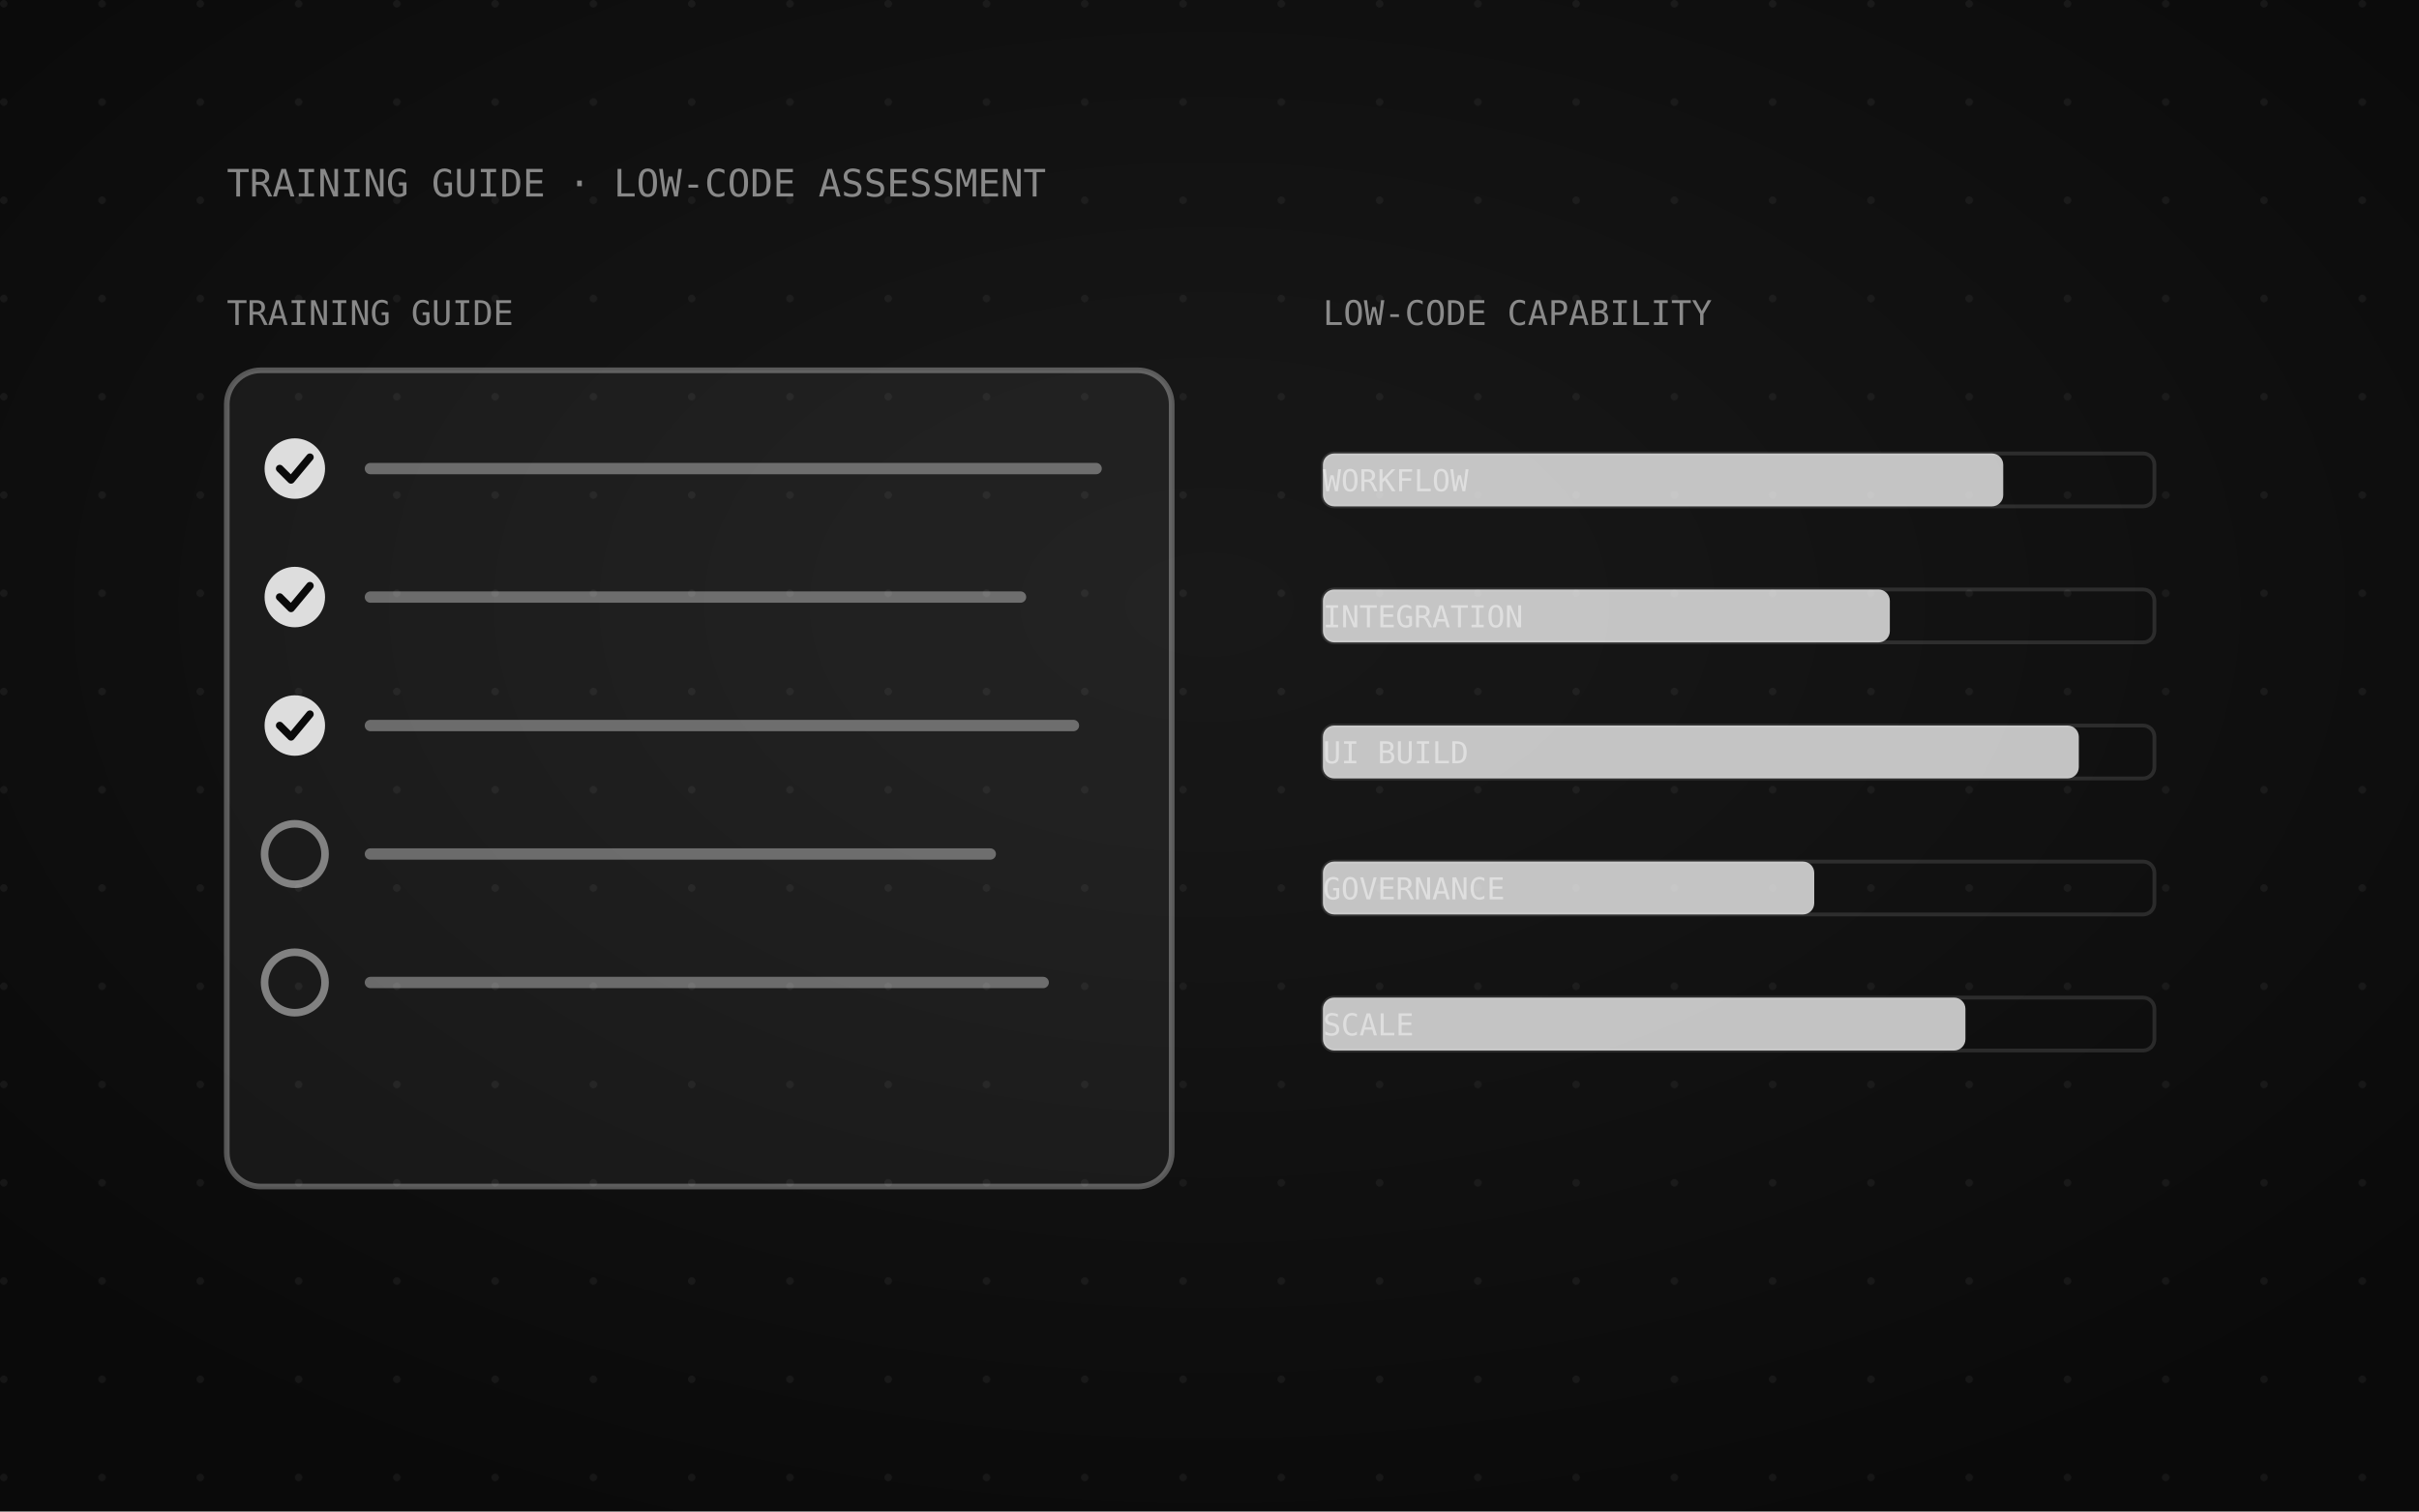
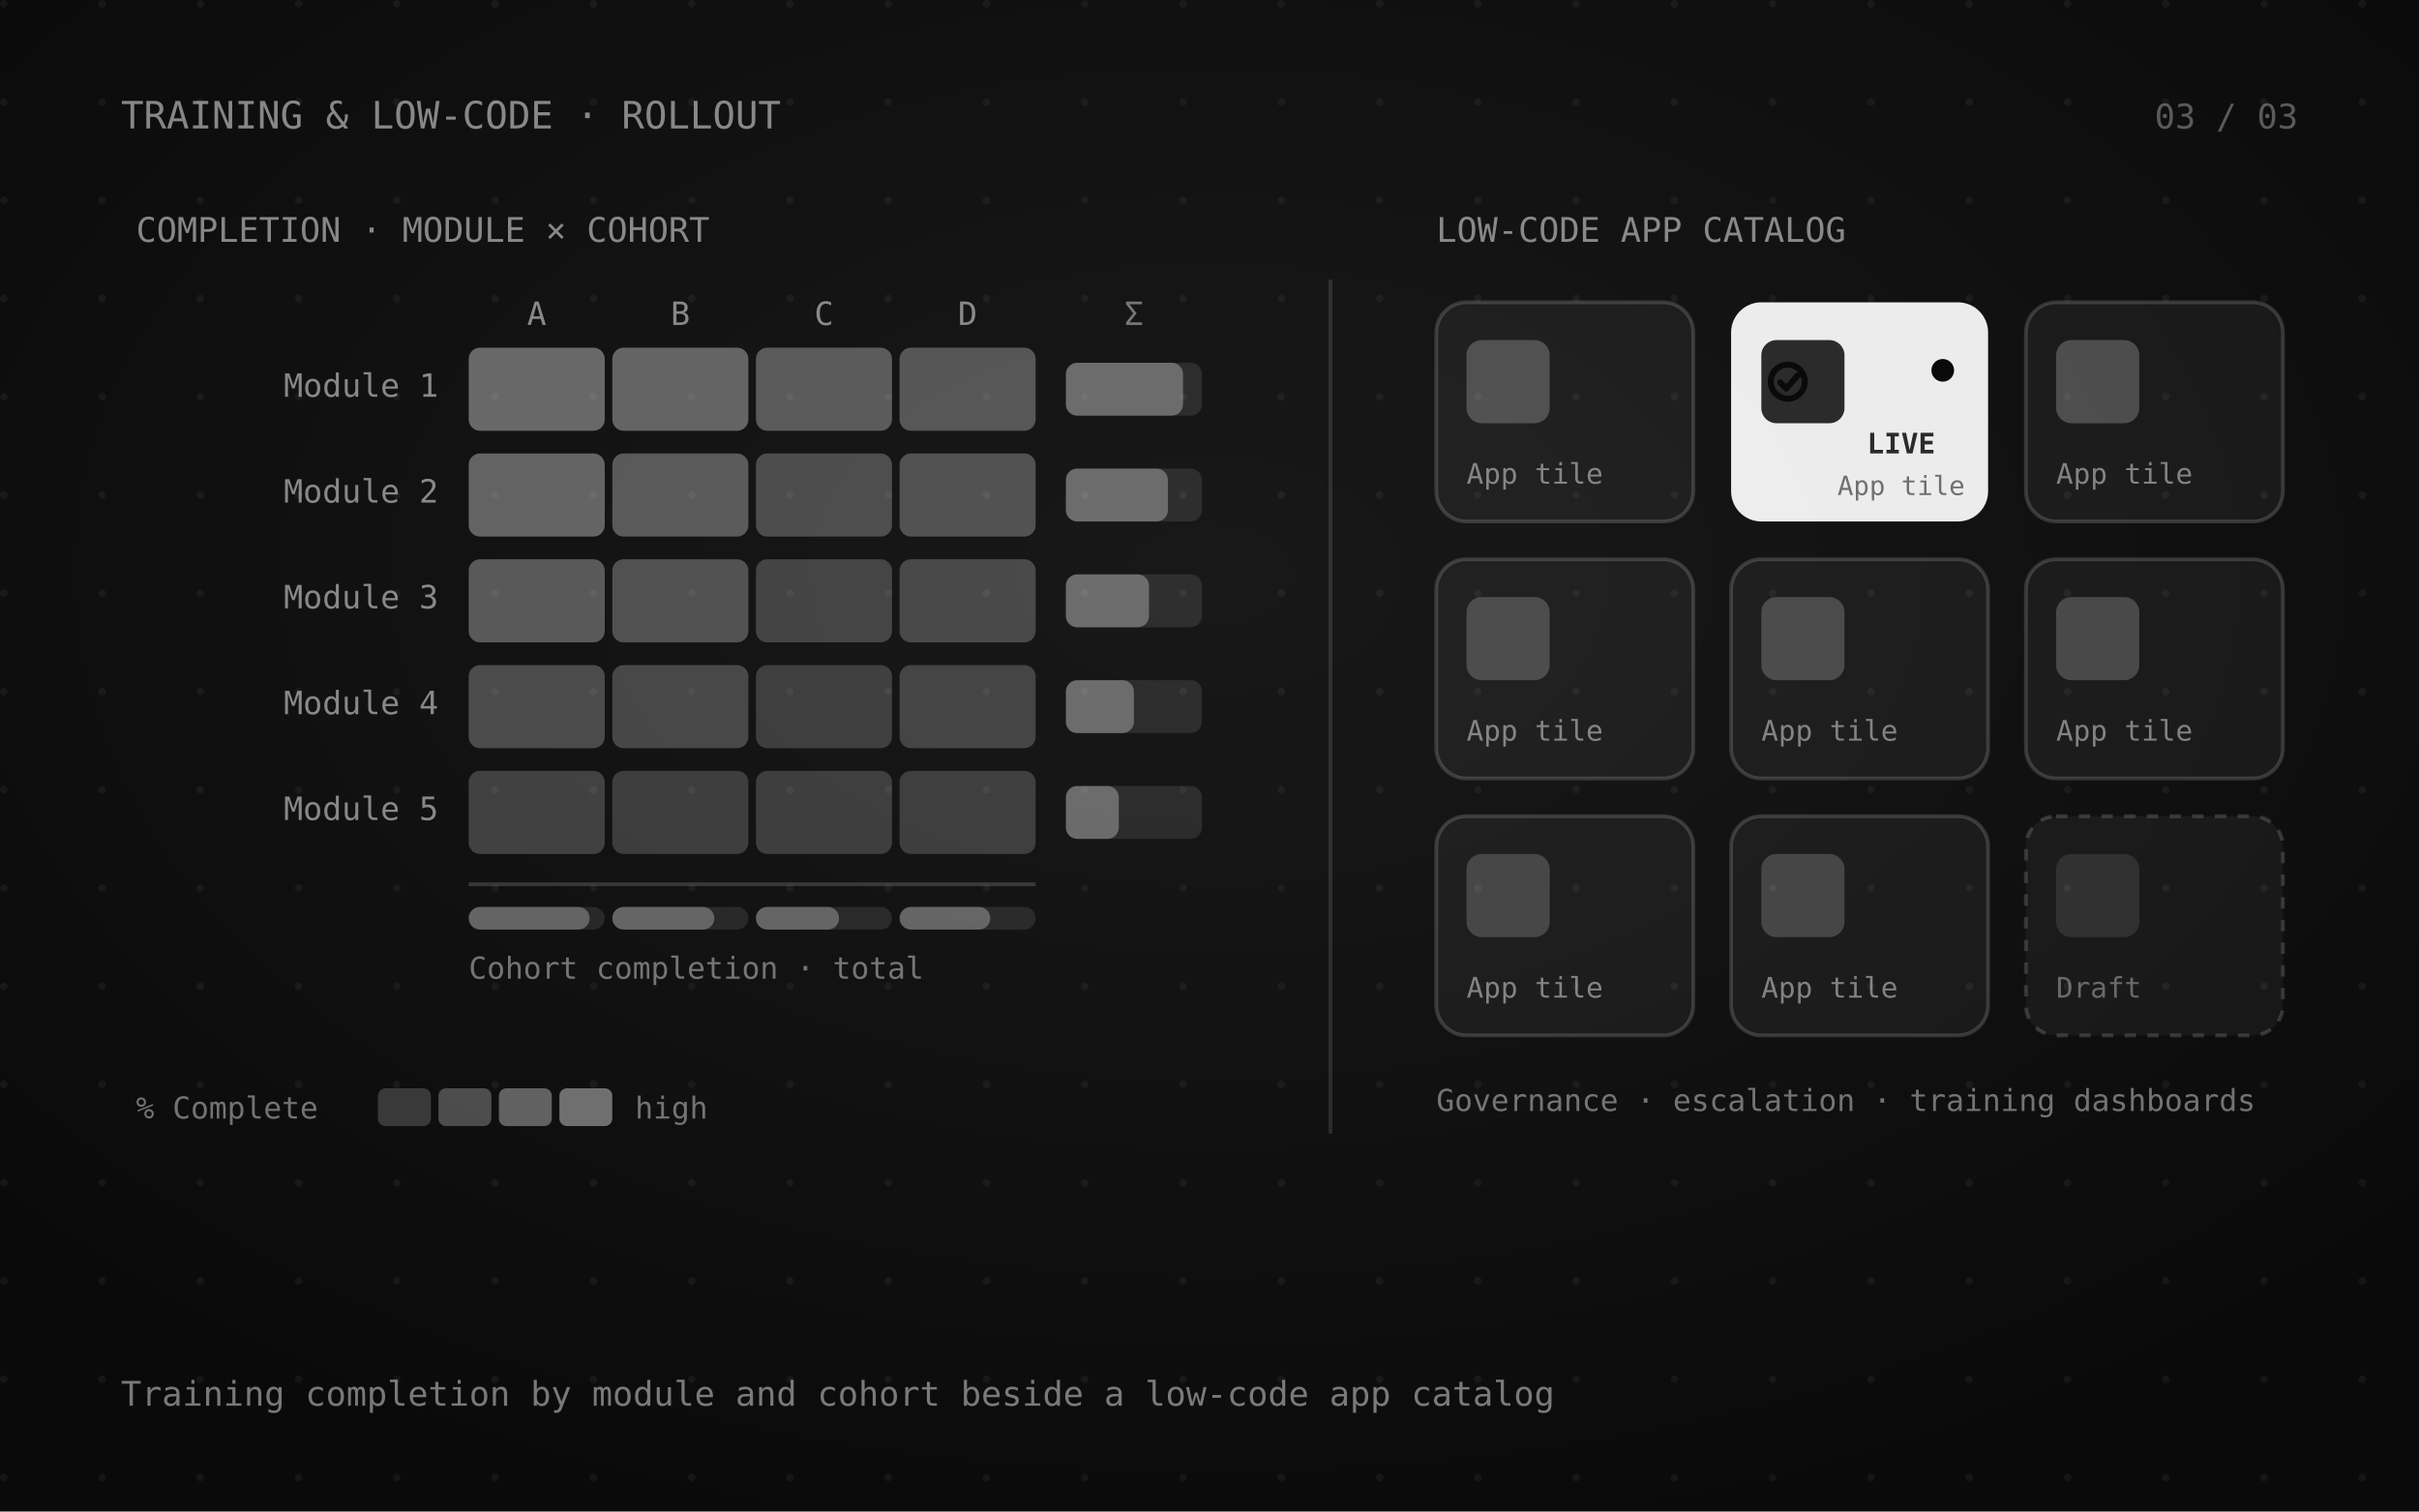
- <svg xmlns="http://www.w3.org/2000/svg" viewBox="0 0 640 400" role="img" aria-label="Module training guide and a low-code platform capability assessment">
+ <svg xmlns="http://www.w3.org/2000/svg" viewBox="0 0 640 400" role="img" aria-label="Training completion matrix of modules by cohort beside a low-code application catalog with one app marked live">
  <defs>
-     <pattern id="rq3" width="26" height="26" patternUnits="userSpaceOnUse">
+     <pattern id="g" width="26" height="26" patternUnits="userSpaceOnUse">
      <circle cx="1" cy="1" r="1" fill="#fff" fill-opacity="0.05" />
    </pattern>
-     <radialGradient id="rq3v" cx="50%" cy="40%" r="66%">
+     <radialGradient id="gv" cx="50%" cy="38%" r="66%">
      <stop offset="0%" stop-color="#fff" stop-opacity="0.06" />
      <stop offset="100%" stop-color="#fff" stop-opacity="0" />
    </radialGradient>
  </defs>
  <rect width="640" height="400" fill="#0a0a0a" />
-   <rect width="640" height="400" fill="url(#rq3)" />
-   <rect width="640" height="400" fill="url(#rq3v)" />
-   <text x="60" y="52" font-family="'JetBrains Mono',monospace" font-size="10" fill="#fff" fill-opacity="0.5">TRAINING GUIDE · LOW-CODE ASSESSMENT</text>
-   <text x="60" y="86" font-family="'JetBrains Mono',monospace" font-size="9" fill="#fff" fill-opacity="0.5">TRAINING GUIDE</text>
-   <g>
-     <rect x="60" y="98" width="250" height="216" rx="9" fill="#fff" fill-opacity="0.05" stroke="#fff" stroke-opacity="0.3" stroke-width="1.5" />
+   <rect width="640" height="400" fill="url(#g)" />
+   <rect width="640" height="400" fill="url(#gv)" />
+   <text x="32" y="34" font-family="'JetBrains Mono',monospace" font-size="10" fill="#fff" fill-opacity="0.5">TRAINING &amp; LOW-CODE · ROLLOUT</text>
+   <text x="608" y="34" text-anchor="end" font-family="'JetBrains Mono',monospace" font-size="9" fill="#fff" fill-opacity="0.32">03 / 03</text>
+   <text x="36" y="64" font-family="'JetBrains Mono',monospace" font-size="9" fill="#fff" fill-opacity="0.5">COMPLETION · MODULE × COHORT</text>
+   <g font-family="'JetBrains Mono',monospace" font-size="8.5" fill="#fff" fill-opacity="0.5" text-anchor="middle">
+     <text x="142" y="86">A</text>
+     <text x="180" y="86">B</text>
+     <text x="218" y="86">C</text>
+     <text x="256" y="86">D</text>
+     <text x="300" y="86" fill-opacity="0.42">Σ</text>
+   </g>
+   <g font-family="'JetBrains Mono',monospace" font-size="8.5" fill="#fff" fill-opacity="0.5" text-anchor="end">
+     <text x="116" y="105">Module 1</text>
+     <text x="116" y="133">Module 2</text>
+     <text x="116" y="161">Module 3</text>
+     <text x="116" y="189">Module 4</text>
+     <text x="116" y="217">Module 5</text>
  </g>
  <g>
-     <g transform="translate(78,124)">
-       <circle r="8" fill="#fff" fill-opacity="0.85" />
-       <path d="M-4 0 l3 3 5 -6" stroke="#0a0a0a" stroke-width="2" fill="none" stroke-linecap="round" stroke-linejoin="round" />
-     </g>
-     <g transform="translate(78,158)">
-       <circle r="8" fill="#fff" fill-opacity="0.85" />
-       <path d="M-4 0 l3 3 5 -6" stroke="#0a0a0a" stroke-width="2" fill="none" stroke-linecap="round" stroke-linejoin="round" />
-     </g>
-     <g transform="translate(78,192)">
-       <circle r="8" fill="#fff" fill-opacity="0.85" />
-       <path d="M-4 0 l3 3 5 -6" stroke="#0a0a0a" stroke-width="2" fill="none" stroke-linecap="round" stroke-linejoin="round" />
-     </g>
-     <g transform="translate(78,226)">
-       <circle r="8" fill="none" stroke="#fff" stroke-opacity="0.45" stroke-width="2" />
-     </g>
-     <g transform="translate(78,260)">
-       <circle r="8" fill="none" stroke="#fff" stroke-opacity="0.45" stroke-width="2" />
-     </g>
-     <g stroke="#fff" stroke-opacity="0.35" stroke-width="3" stroke-linecap="round">
-       <path d="M98 124 H290" />
-       <path d="M98 158 H270" />
-       <path d="M98 192 H284" />
-       <path d="M98 226 H262" />
-       <path d="M98 260 H276" />
-     </g>
-   </g>
-   <text x="350" y="86" font-family="'JetBrains Mono',monospace" font-size="9" fill="#fff" fill-opacity="0.5">LOW-CODE CAPABILITY</text>
-   <g font-family="'JetBrains Mono',monospace" font-size="8" fill="#fff" fill-opacity="0.45">
-     <text x="350" y="130">WORKFLOW</text>
-     <text x="350" y="166">INTEGRATION</text>
-     <text x="350" y="202">UI BUILD</text>
-     <text x="350" y="238">GOVERNANCE</text>
-     <text x="350" y="274">SCALE</text>
+     <rect x="124" y="92" width="36" height="22" rx="3" fill="#fff" fill-opacity="0.36" />
+     <rect x="162" y="92" width="36" height="22" rx="3" fill="#fff" fill-opacity="0.34" />
+     <rect x="200" y="92" width="36" height="22" rx="3" fill="#fff" fill-opacity="0.30" />
+     <rect x="238" y="92" width="36" height="22" rx="3" fill="#fff" fill-opacity="0.28" />
+     <rect x="124" y="120" width="36" height="22" rx="3" fill="#fff" fill-opacity="0.34" />
+     <rect x="162" y="120" width="36" height="22" rx="3" fill="#fff" fill-opacity="0.30" />
+     <rect x="200" y="120" width="36" height="22" rx="3" fill="#fff" fill-opacity="0.24" />
+     <rect x="238" y="120" width="36" height="22" rx="3" fill="#fff" fill-opacity="0.26" />
+     <rect x="124" y="148" width="36" height="22" rx="3" fill="#fff" fill-opacity="0.30" />
+     <rect x="162" y="148" width="36" height="22" rx="3" fill="#fff" fill-opacity="0.26" />
+     <rect x="200" y="148" width="36" height="22" rx="3" fill="#fff" fill-opacity="0.20" />
+     <rect x="238" y="148" width="36" height="22" rx="3" fill="#fff" fill-opacity="0.22" />
+     <rect x="124" y="176" width="36" height="22" rx="3" fill="#fff" fill-opacity="0.24" />
+     <rect x="162" y="176" width="36" height="22" rx="3" fill="#fff" fill-opacity="0.22" />
+     <rect x="200" y="176" width="36" height="22" rx="3" fill="#fff" fill-opacity="0.18" />
+     <rect x="238" y="176" width="36" height="22" rx="3" fill="#fff" fill-opacity="0.20" />
+     <rect x="124" y="204" width="36" height="22" rx="3" fill="#fff" fill-opacity="0.20" />
+     <rect x="162" y="204" width="36" height="22" rx="3" fill="#fff" fill-opacity="0.18" />
+     <rect x="200" y="204" width="36" height="22" rx="3" fill="#fff" fill-opacity="0.18" />
+     <rect x="238" y="204" width="36" height="22" rx="3" fill="#fff" fill-opacity="0.18" />
  </g>
  <g>
-     <g fill="none" stroke="#fff" stroke-opacity="0.12">
-       <rect x="350" y="120" width="220" height="14" rx="3" />
-       <rect x="350" y="156" width="220" height="14" rx="3" />
-       <rect x="350" y="192" width="220" height="14" rx="3" />
-       <rect x="350" y="228" width="220" height="14" rx="3" />
-       <rect x="350" y="264" width="220" height="14" rx="3" />
-     </g>
-     <g fill="#fff" fill-opacity="0.75">
-       <rect x="350" y="120" width="180" height="14" rx="3" />
-       <rect x="350" y="156" width="150" height="14" rx="3" />
-       <rect x="350" y="192" width="200" height="14" rx="3" />
-       <rect x="350" y="228" width="130" height="14" rx="3" />
-       <rect x="350" y="264" width="170" height="14" rx="3" />
-     </g>
+     <rect x="282" y="96" width="36" height="14" rx="3" fill="#fff" fill-opacity="0.10" />
+     <rect x="282" y="96" width="31" height="14" rx="3" fill="#fff" fill-opacity="0.30" />
+     <rect x="282" y="124" width="36" height="14" rx="3" fill="#fff" fill-opacity="0.10" />
+     <rect x="282" y="124" width="27" height="14" rx="3" fill="#fff" fill-opacity="0.30" />
+     <rect x="282" y="152" width="36" height="14" rx="3" fill="#fff" fill-opacity="0.10" />
+     <rect x="282" y="152" width="22" height="14" rx="3" fill="#fff" fill-opacity="0.30" />
+     <rect x="282" y="180" width="36" height="14" rx="3" fill="#fff" fill-opacity="0.10" />
+     <rect x="282" y="180" width="18" height="14" rx="3" fill="#fff" fill-opacity="0.30" />
+     <rect x="282" y="208" width="36" height="14" rx="3" fill="#fff" fill-opacity="0.10" />
+     <rect x="282" y="208" width="14" height="14" rx="3" fill="#fff" fill-opacity="0.30" />
  </g>
+   <line x1="124" y1="234" x2="274" y2="234" stroke="#fff" stroke-opacity="0.16" stroke-width="1" />
+   <g>
+     <rect x="124" y="240" width="36" height="6" rx="3" fill="#fff" fill-opacity="0.10" />
+     <rect x="124" y="240" width="32" height="6" rx="3" fill="#fff" fill-opacity="0.28" />
+     <rect x="162" y="240" width="36" height="6" rx="3" fill="#fff" fill-opacity="0.10" />
+     <rect x="162" y="240" width="27" height="6" rx="3" fill="#fff" fill-opacity="0.28" />
+     <rect x="200" y="240" width="36" height="6" rx="3" fill="#fff" fill-opacity="0.10" />
+     <rect x="200" y="240" width="22" height="6" rx="3" fill="#fff" fill-opacity="0.28" />
+     <rect x="238" y="240" width="36" height="6" rx="3" fill="#fff" fill-opacity="0.10" />
+     <rect x="238" y="240" width="24" height="6" rx="3" fill="#fff" fill-opacity="0.28" />
+   </g>
+   <text x="124" y="259" font-family="'JetBrains Mono',monospace" font-size="8" fill="#fff" fill-opacity="0.42">Cohort completion · total</text>
+   <g font-family="'JetBrains Mono',monospace" font-size="8" fill="#fff" fill-opacity="0.42">
+     <text x="36" y="296">% Complete</text>
+     <rect x="100" y="288" width="14" height="10" rx="2" fill="#fff" fill-opacity="0.18" />
+     <rect x="116" y="288" width="14" height="10" rx="2" fill="#fff" fill-opacity="0.26" />
+     <rect x="132" y="288" width="14" height="10" rx="2" fill="#fff" fill-opacity="0.34" />
+     <rect x="148" y="288" width="14" height="10" rx="2" fill="#fff" fill-opacity="0.40" />
+     <text x="168" y="296">high</text>
+   </g>
+   <line x1="352" y1="74" x2="352" y2="300" stroke="#fff" stroke-opacity="0.12" stroke-width="1" />
+   <text x="380" y="64" font-family="'JetBrains Mono',monospace" font-size="9" fill="#fff" fill-opacity="0.5">LOW-CODE APP CATALOG</text>
+   <g>
+     <rect x="380" y="80" width="68" height="58" rx="8" fill="#fff" fill-opacity="0.05" stroke="#fff" stroke-opacity="0.16" stroke-width="1" />
+     <rect x="388" y="90" width="22" height="22" rx="4" fill="#fff" fill-opacity="0.22" />
+     <text x="388" y="128" font-family="'JetBrains Mono',monospace" font-size="7.5" fill="#fff" fill-opacity="0.45">App tile</text>
+     <rect x="458" y="80" width="68" height="58" rx="8" fill="#fff" fill-opacity="0.92" />
+     <rect x="466" y="90" width="22" height="22" rx="4" fill="#0a0a0a" fill-opacity="0.85" />
+     <circle cx="473" cy="101" r="4.5" fill="none" stroke="#0a0a0a" stroke-width="1.6" />
+     <path d="M471 101.2 l1.6 1.6 l3-3.4" fill="none" stroke="#0a0a0a" stroke-width="1.6" stroke-linecap="round" stroke-linejoin="round" />
+     <circle cx="514" cy="98" r="3" fill="#0a0a0a" />
+     <text x="503" y="120" font-family="'JetBrains Mono',monospace" font-size="7.5" fill="#0a0a0a" fill-opacity="0.85" text-anchor="middle" font-weight="bold">LIVE</text>
+     <text x="503" y="131" font-family="'JetBrains Mono',monospace" font-size="7" fill="#0a0a0a" fill-opacity="0.55" text-anchor="middle">App tile</text>
+     <rect x="536" y="80" width="68" height="58" rx="8" fill="#fff" fill-opacity="0.05" stroke="#fff" stroke-opacity="0.16" stroke-width="1" />
+     <rect x="544" y="90" width="22" height="22" rx="4" fill="#fff" fill-opacity="0.22" />
+     <text x="544" y="128" font-family="'JetBrains Mono',monospace" font-size="7.5" fill="#fff" fill-opacity="0.45">App tile</text>
+     <rect x="380" y="148" width="68" height="58" rx="8" fill="#fff" fill-opacity="0.05" stroke="#fff" stroke-opacity="0.16" stroke-width="1" />
+     <rect x="388" y="158" width="22" height="22" rx="4" fill="#fff" fill-opacity="0.20" />
+     <text x="388" y="196" font-family="'JetBrains Mono',monospace" font-size="7.5" fill="#fff" fill-opacity="0.45">App tile</text>
+     <rect x="458" y="148" width="68" height="58" rx="8" fill="#fff" fill-opacity="0.05" stroke="#fff" stroke-opacity="0.16" stroke-width="1" />
+     <rect x="466" y="158" width="22" height="22" rx="4" fill="#fff" fill-opacity="0.20" />
+     <text x="466" y="196" font-family="'JetBrains Mono',monospace" font-size="7.5" fill="#fff" fill-opacity="0.45">App tile</text>
+     <rect x="536" y="148" width="68" height="58" rx="8" fill="#fff" fill-opacity="0.05" stroke="#fff" stroke-opacity="0.16" stroke-width="1" />
+     <rect x="544" y="158" width="22" height="22" rx="4" fill="#fff" fill-opacity="0.20" />
+     <text x="544" y="196" font-family="'JetBrains Mono',monospace" font-size="7.5" fill="#fff" fill-opacity="0.45">App tile</text>
+     <rect x="380" y="216" width="68" height="58" rx="8" fill="#fff" fill-opacity="0.05" stroke="#fff" stroke-opacity="0.16" stroke-width="1" />
+     <rect x="388" y="226" width="22" height="22" rx="4" fill="#fff" fill-opacity="0.18" />
+     <text x="388" y="264" font-family="'JetBrains Mono',monospace" font-size="7.5" fill="#fff" fill-opacity="0.45">App tile</text>
+     <rect x="458" y="216" width="68" height="58" rx="8" fill="#fff" fill-opacity="0.05" stroke="#fff" stroke-opacity="0.16" stroke-width="1" />
+     <rect x="466" y="226" width="22" height="22" rx="4" fill="#fff" fill-opacity="0.18" />
+     <text x="466" y="264" font-family="'JetBrains Mono',monospace" font-size="7.5" fill="#fff" fill-opacity="0.45">App tile</text>
+     <rect x="536" y="216" width="68" height="58" rx="8" fill="#fff" fill-opacity="0.05" stroke="#fff" stroke-opacity="0.16" stroke-width="1" stroke-dasharray="3 3" />
+     <rect x="544" y="226" width="22" height="22" rx="4" fill="#fff" fill-opacity="0.10" />
+     <text x="544" y="264" font-family="'JetBrains Mono',monospace" font-size="7.5" fill="#fff" fill-opacity="0.35">Draft</text>
+   </g>
+   <text x="380" y="294" font-family="'JetBrains Mono',monospace" font-size="8" fill="#fff" fill-opacity="0.42">Governance · escalation · training dashboards</text>
+   <text x="32" y="372" font-family="'JetBrains Mono',monospace" font-size="9" fill="#fff" fill-opacity="0.45">Training completion by module and cohort beside a low-code app catalog</text>
</svg>
